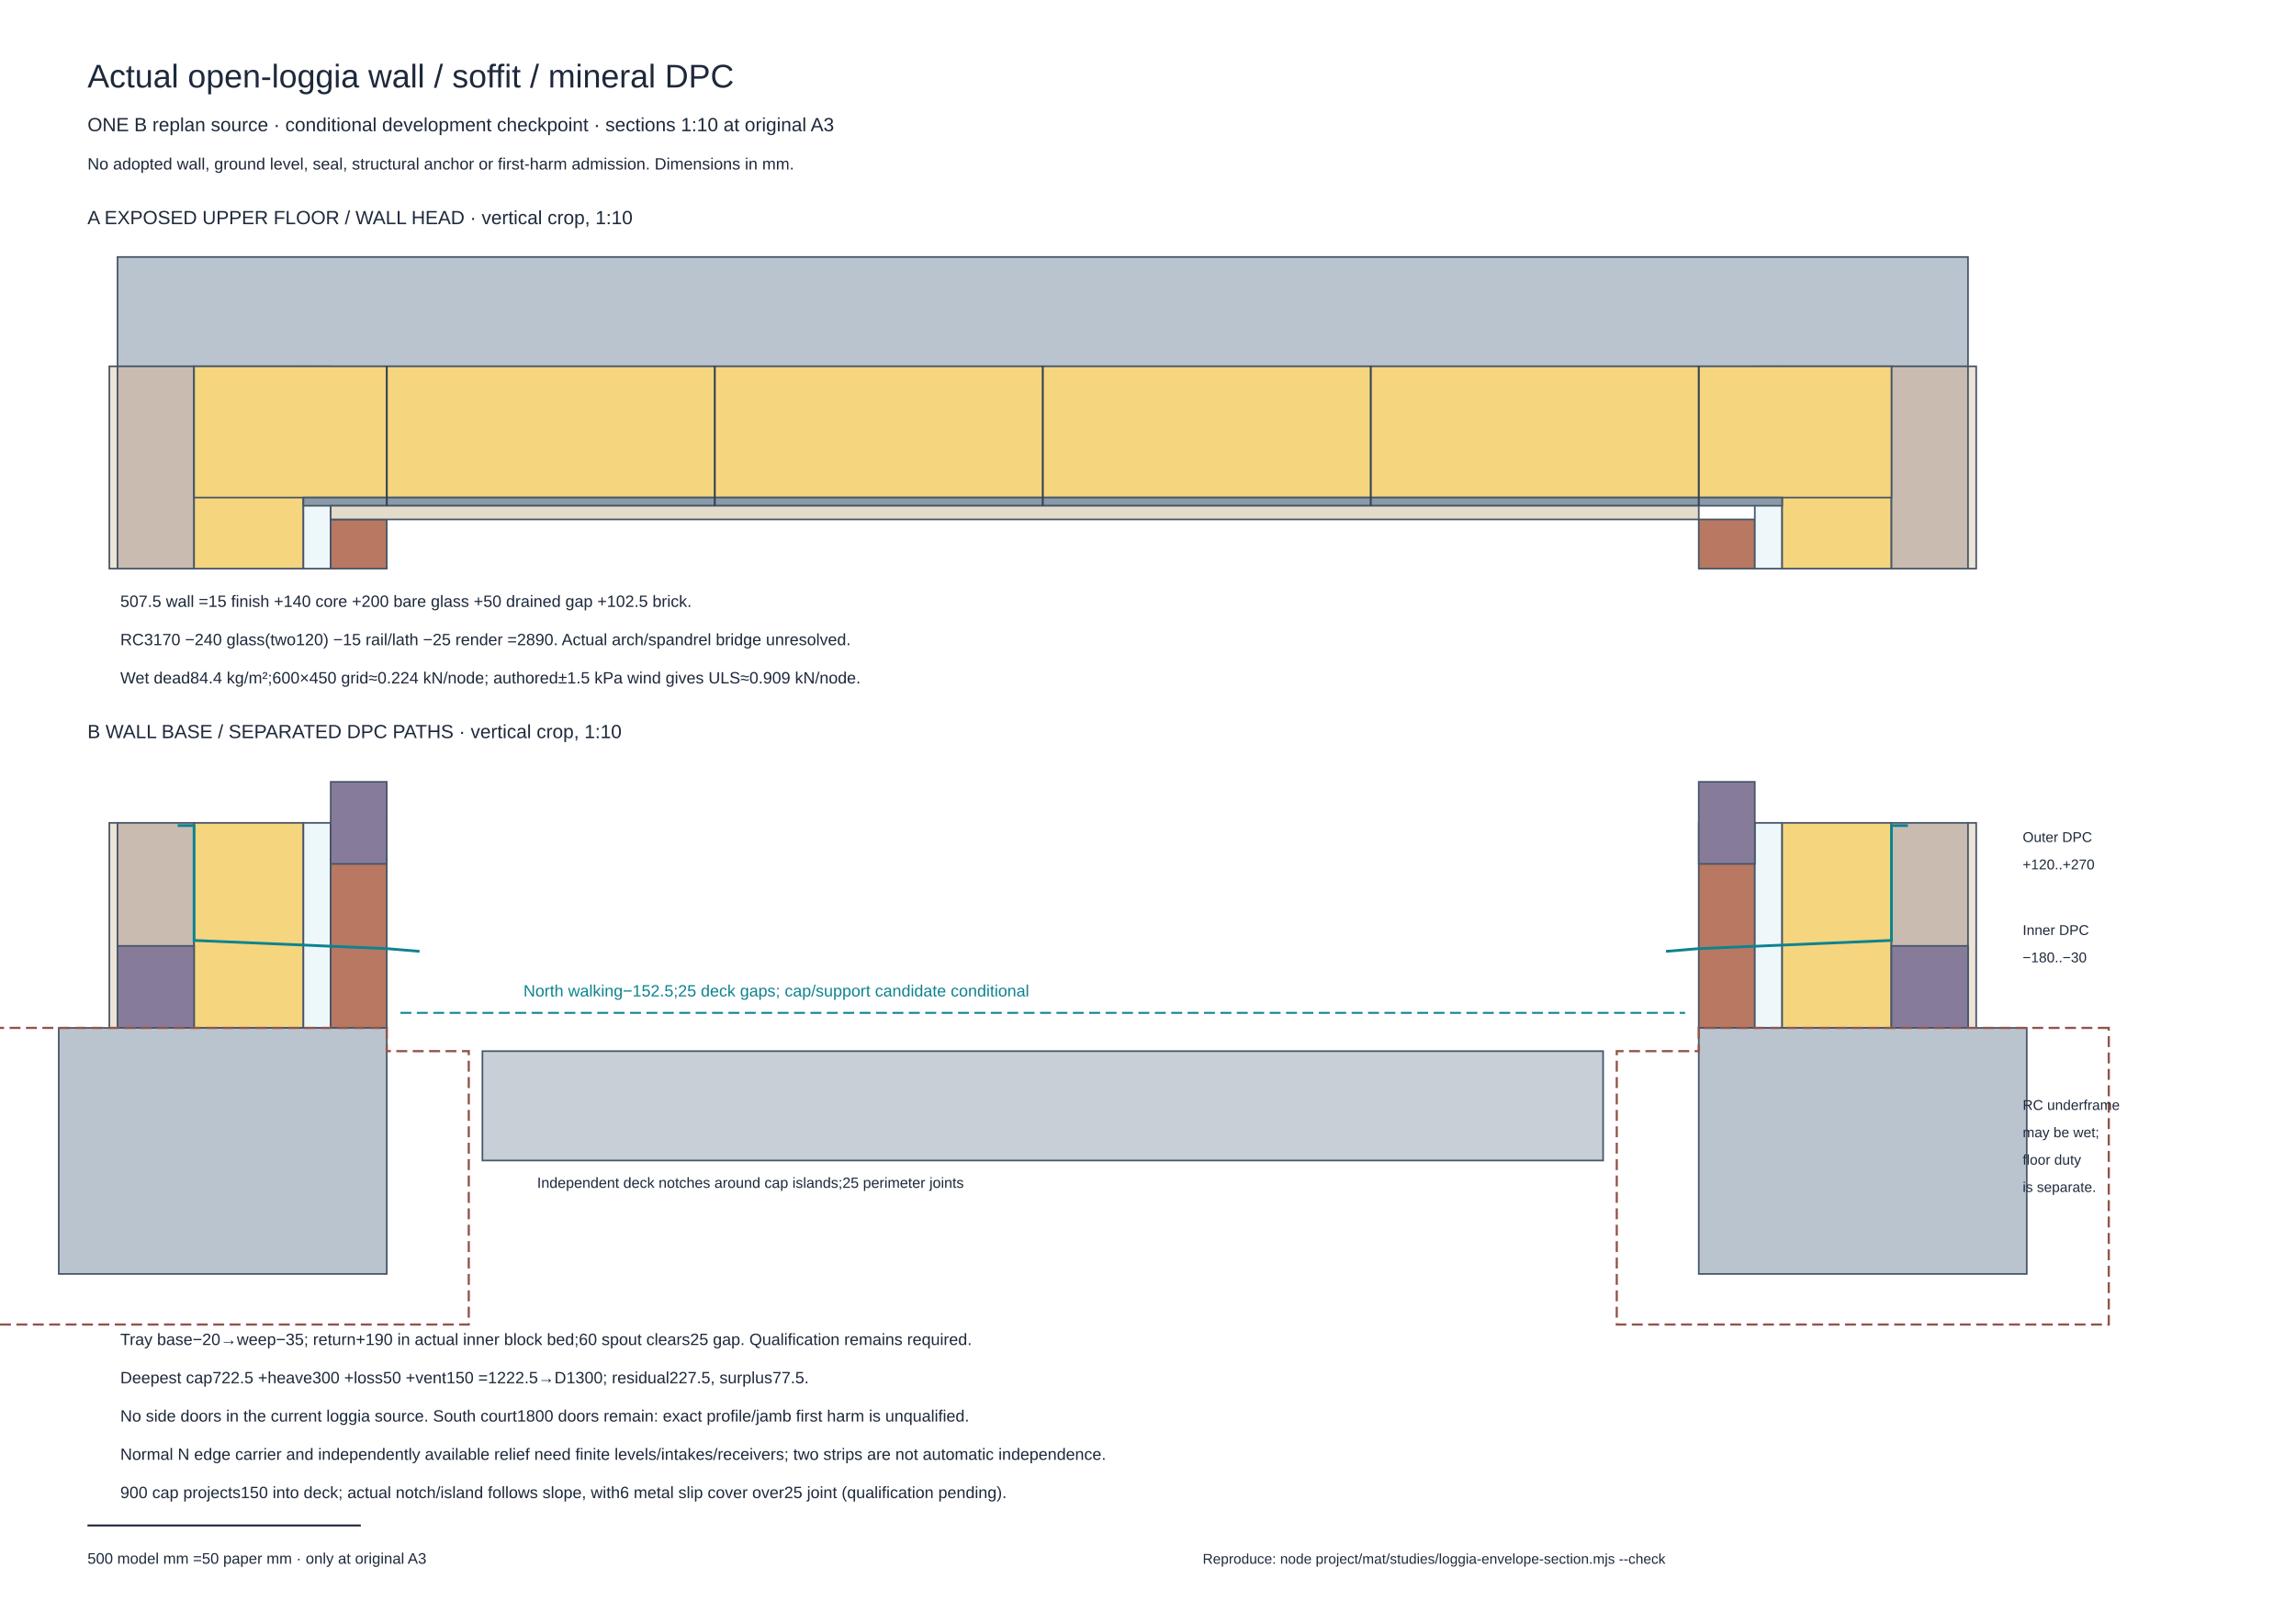
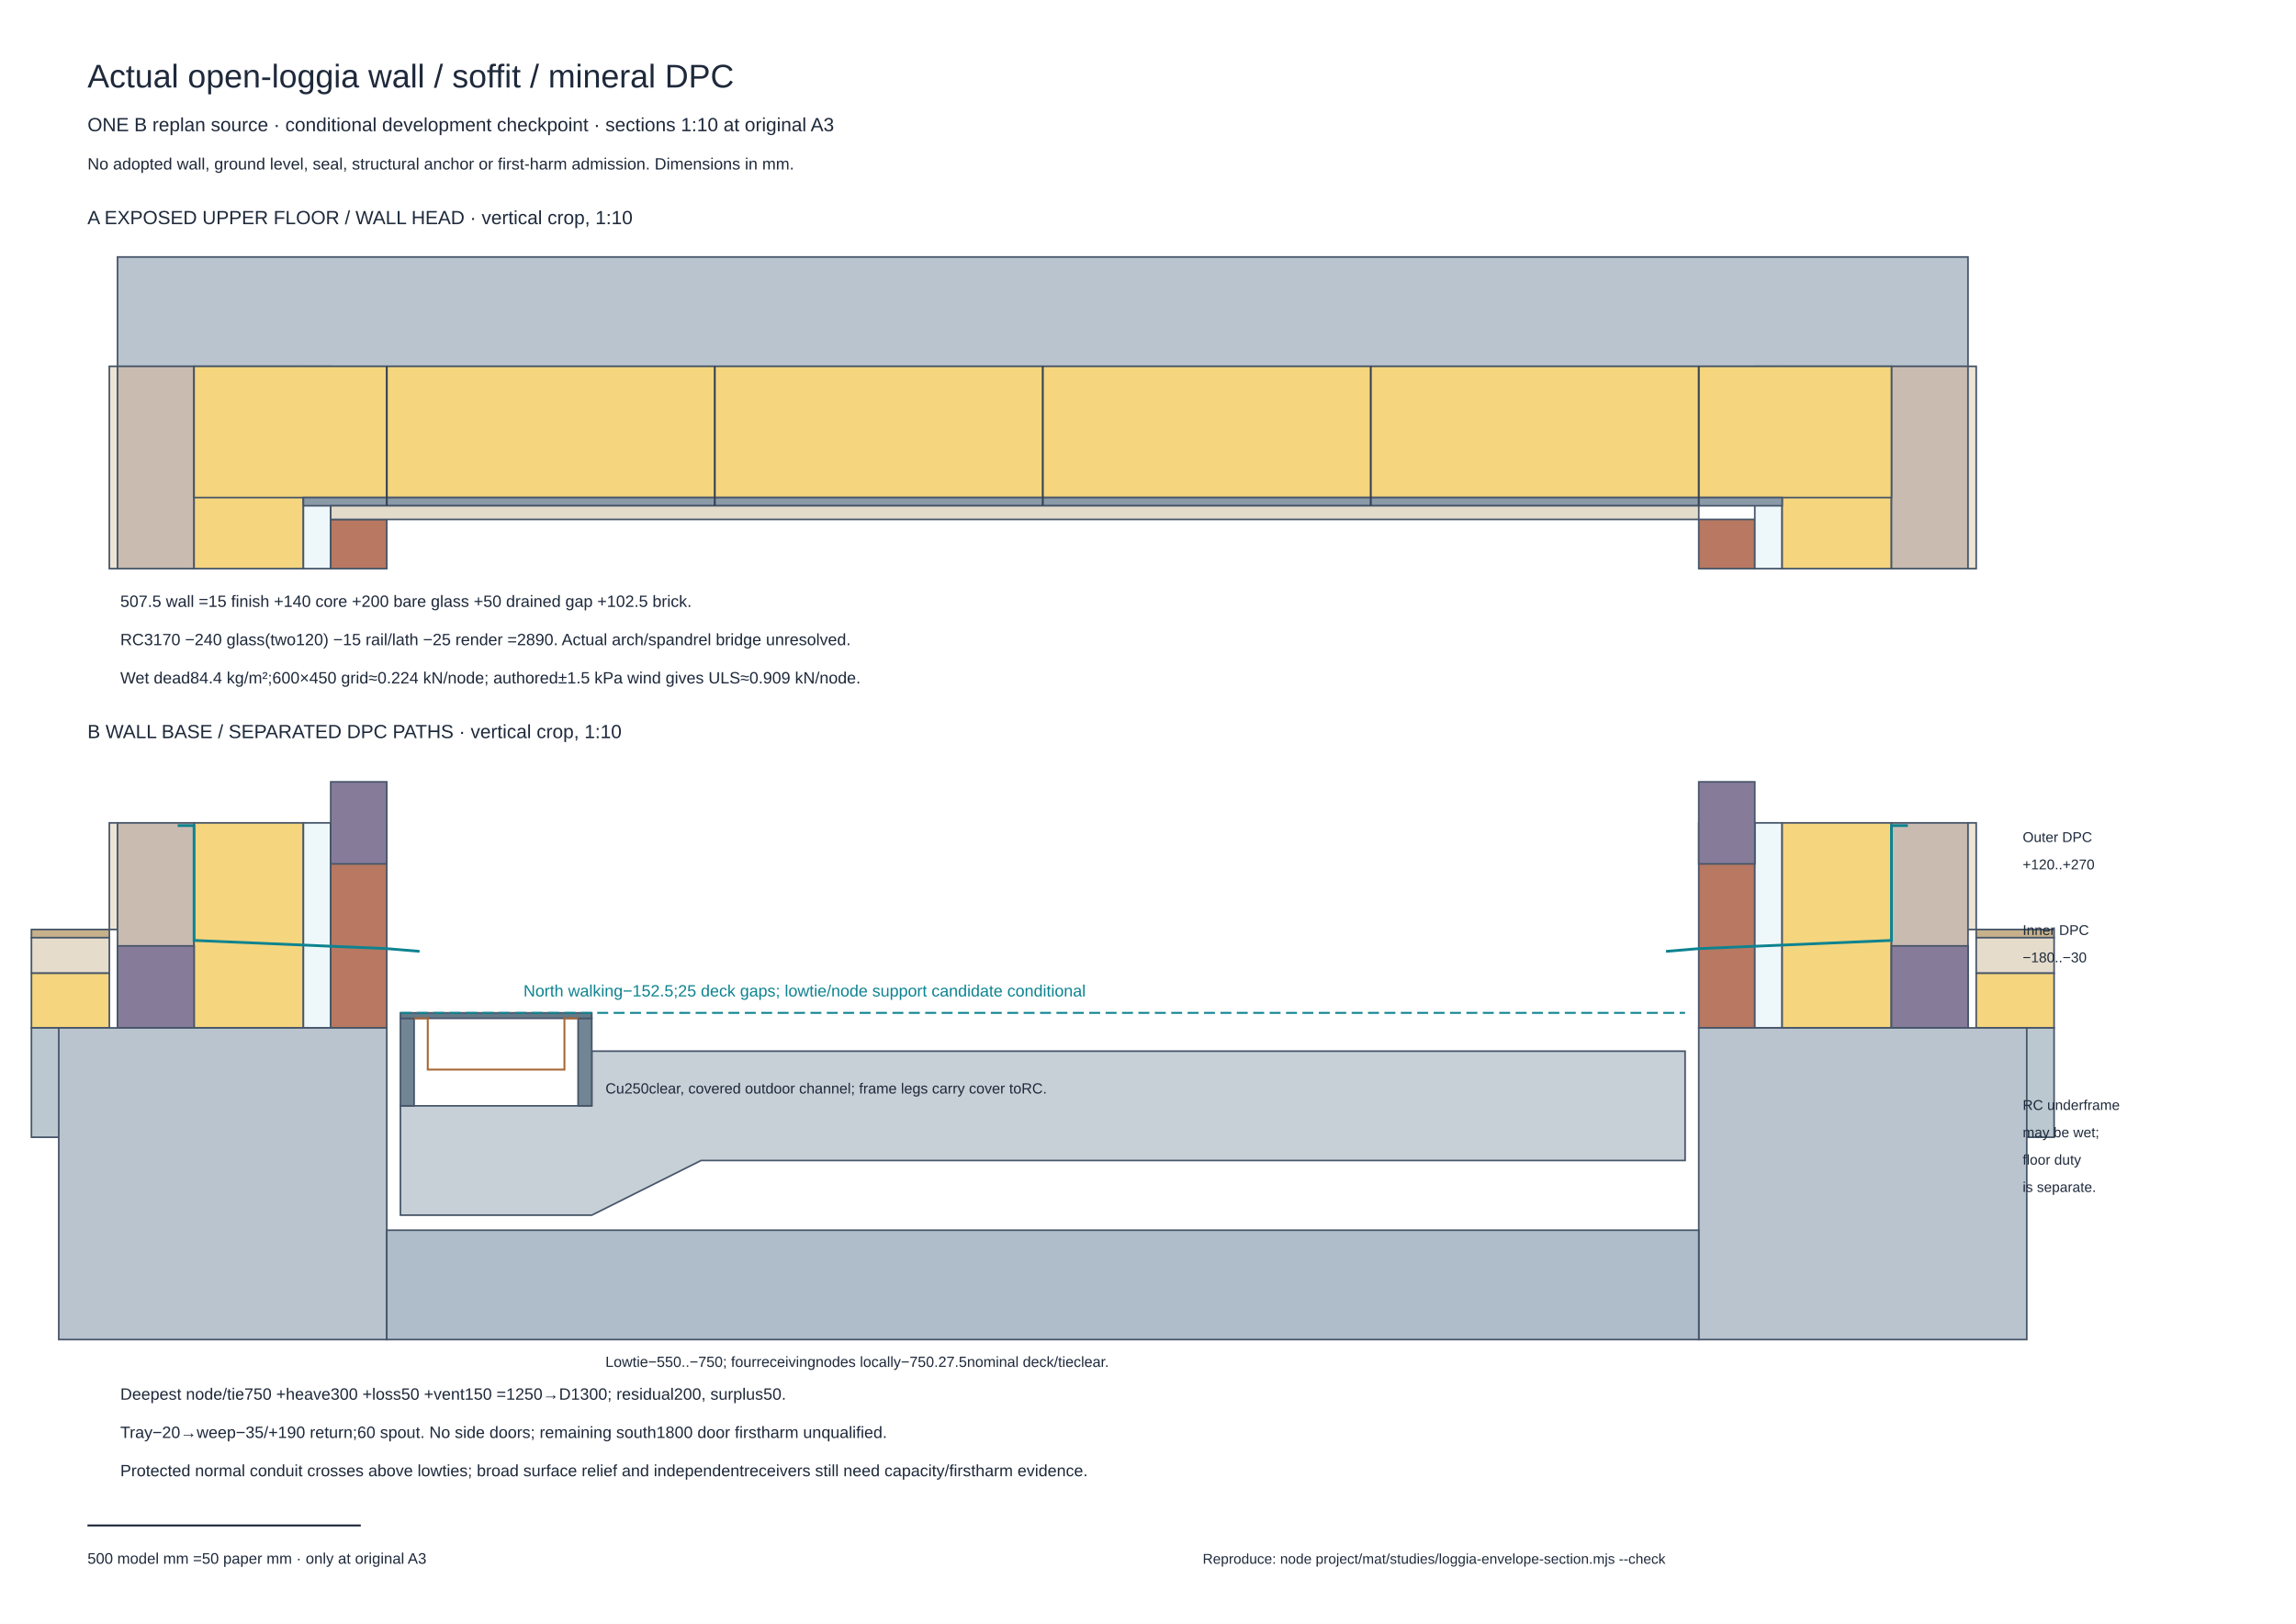
<svg xmlns="http://www.w3.org/2000/svg" width="420mm" height="297mm" viewBox="0 0 420 297">
  <rect width="420" height="297" fill="white" />
  <g font-family="Arial,sans-serif">
    <text x="16" y="16" font-size="6" fill="#1e293b">Actual open-loggia wall / soffit / mineral DPC</text>
    <text x="16" y="24" font-size="3.5" fill="#1e293b">ONE B replan source · conditional development checkpoint · sections 1:10 at original A3</text>
    <text x="16" y="31" font-size="3" fill="#1e293b">No adopted wall, ground level, seal, structural anchor or first-harm admission. Dimensions in mm.</text>
    <text x="16" y="41" font-size="3.5" fill="#1e293b">A  EXPOSED UPPER FLOOR / WALL HEAD · vertical crop, 1:10</text>
    <rect x="21.5" y="47" width="338.5" height="20" fill="#b9c4ce" stroke="#475569" stroke-width=".3" />
    <rect x="20" y="67" width="1.5" height="37" fill="#ece4d5" stroke="#475569" stroke-width=".3" />
    <rect x="21.5" y="67" width="14" height="37" fill="#c9bbb0" stroke="#475569" stroke-width=".3" />
    <rect x="35.5" y="67" width="20" height="37" fill="#f5d57d" stroke="#475569" stroke-width=".3" />
    <rect x="55.5" y="67" width="5" height="37" fill="#eef7fa" stroke="#475569" stroke-width=".3" />
    <rect x="60.5" y="95" width="10.25" height="9" fill="#b87861" stroke="#475569" stroke-width=".3" />
    <rect x="310.75" y="95" width="10.25" height="9" fill="#b87861" stroke="#475569" stroke-width=".3" />
    <rect x="321" y="67" width="5" height="37" fill="#eef7fa" stroke="#475569" stroke-width=".3" />
    <rect x="326" y="67" width="20" height="37" fill="#f5d57d" stroke="#475569" stroke-width=".3" />
    <rect x="346" y="67" width="14" height="37" fill="#c9bbb0" stroke="#475569" stroke-width=".3" />
    <rect x="360" y="67" width="1.5" height="37" fill="#ece4d5" stroke="#475569" stroke-width=".3" />
    <rect x="35.5" y="67" width="310.5" height="24" fill="#f5d57d" stroke="#475569" stroke-width=".3" />
    <rect x="55.5" y="91" width="270.5" height="1.5" fill="#8b9aa7" stroke="#475569" stroke-width=".3" />
    <rect x="60.5" y="92.5" width="250.25" height="2.5" fill="#e4dccb" stroke="#475569" stroke-width=".3" />
    <line x1="70.75" y1="67" x2="70.75" y2="92.5" stroke="#334155" stroke-width=".35" />
    <line x1="130.75" y1="67" x2="130.75" y2="92.5" stroke="#334155" stroke-width=".35" />
    <line x1="190.75" y1="67" x2="190.75" y2="92.5" stroke="#334155" stroke-width=".35" />
    <line x1="250.75" y1="67" x2="250.75" y2="92.5" stroke="#334155" stroke-width=".35" />
    <line x1="310.75" y1="67" x2="310.75" y2="92.5" stroke="#334155" stroke-width=".35" />
    <text x="22" y="111" font-size="3" fill="#1e293b">507.5 wall =15 finish +140 core +200 bare glass +50 drained gap +102.5 brick.</text>
    <text x="22" y="118" font-size="3" fill="#1e293b">RC3170 −240 glass(two120) −15 rail/lath −25 render =2890. Actual arch/spandrel bridge unresolved.</text>
    <text x="22" y="125" font-size="3" fill="#1e293b">Wet dead84.4 kg/m²;600×450 grid≈0.224 kN/node; authored±1.5 kPa wind gives ULS≈0.909 kN/node.</text>
    <text x="16" y="135" font-size="3.5" fill="#1e293b">B  WALL BASE / SEPARATED DPC PATHS · vertical crop, 1:10</text>
-     <rect x="20" y="150.5" width="1.5" height="37.5" fill="#ece4d5" stroke="#475569" stroke-width=".3" />
+     <rect x="20" y="150.5" width="1.5" height="19.5" fill="#ece4d5" stroke="#475569" stroke-width=".3" />
    <rect x="21.5" y="150.5" width="14" height="37.5" fill="#c9bbb0" stroke="#475569" stroke-width=".3" />
    <rect x="35.5" y="150.5" width="20" height="37.5" fill="#f5d57d" stroke="#475569" stroke-width=".3" />
    <rect x="55.5" y="150.5" width="5" height="37.5" fill="#eef7fa" stroke="#475569" stroke-width=".3" />
    <rect x="60.5" y="150.5" width="10.25" height="37.5" fill="#b87861" stroke="#475569" stroke-width=".3" />
    <rect x="310.75" y="150.5" width="10.25" height="37.5" fill="#b87861" stroke="#475569" stroke-width=".3" />
    <rect x="321" y="150.5" width="5" height="37.5" fill="#eef7fa" stroke="#475569" stroke-width=".3" />
    <rect x="326" y="150.5" width="20" height="37.5" fill="#f5d57d" stroke="#475569" stroke-width=".3" />
    <rect x="346" y="150.5" width="14" height="37.5" fill="#c9bbb0" stroke="#475569" stroke-width=".3" />
-     <rect x="360" y="150.5" width="1.5" height="37.5" fill="#ece4d5" stroke="#475569" stroke-width=".3" />
+     <rect x="360" y="150.5" width="1.5" height="19.5" fill="#ece4d5" stroke="#475569" stroke-width=".3" />
+     <rect x="5.75" y="170" width="14.25" height="1.5" fill="#c7b18b" stroke="#475569" stroke-width=".3" />
+     <rect x="361.5" y="170" width="14.25" height="1.5" fill="#c7b18b" stroke="#475569" stroke-width=".3" />
+     <rect x="5.75" y="171.5" width="14.25" height="6.5" fill="#e5dccb" stroke="#475569" stroke-width=".3" />
+     <rect x="361.5" y="171.5" width="14.25" height="6.5" fill="#e5dccb" stroke="#475569" stroke-width=".3" />
+     <rect x="5.75" y="178" width="14.25" height="10" fill="#f5d57d" stroke="#475569" stroke-width=".3" />
+     <rect x="361.5" y="178" width="14.25" height="10" fill="#f5d57d" stroke="#475569" stroke-width=".3" />
+     <rect x="5.75" y="188" width="14.25" height="20" fill="#bcc8d0" stroke="#475569" stroke-width=".3" />
+     <rect x="361.5" y="188" width="14.25" height="20" fill="#bcc8d0" stroke="#475569" stroke-width=".3" />
    <rect x="21.5" y="173" width="14" height="15" fill="#867c9a" stroke="#475569" stroke-width=".3" />
    <rect x="346" y="173" width="14" height="15" fill="#867c9a" stroke="#475569" stroke-width=".3" />
    <rect x="60.5" y="143" width="10.25" height="15" fill="#867c9a" stroke="#475569" stroke-width=".3" />
    <rect x="310.75" y="143" width="10.25" height="15" fill="#867c9a" stroke="#475569" stroke-width=".3" />
-     <rect x="10.75" y="188" width="60" height="45" fill="#b9c4ce" stroke="#475569" stroke-width=".3" />
-     <rect x="310.75" y="188" width="60" height="45" fill="#b9c4ce" stroke="#475569" stroke-width=".3" />
-     <polygon points="-4.25,188 70.75,188 70.75,192.25 85.75,192.25 85.75,242.25 -4.25,242.25" fill="none" stroke="#925449" stroke-width=".4" stroke-dasharray="2 1" />
-     <polygon points="385.75,188 310.75,188 310.75,192.25 295.75,192.25 295.75,242.25 385.75,242.25" fill="none" stroke="#925449" stroke-width=".4" stroke-dasharray="2 1" />
-     <rect x="88.25" y="192.25" width="205" height="20" fill="#c7d0d7" stroke="#475569" stroke-width=".3" />
-     <text x="98.25" y="217.25" font-size="2.7" fill="#1e293b">Independent deck notches around cap islands;25 perimeter joints</text>
+     <rect x="10.75" y="188" width="60" height="57" fill="#b9c4ce" stroke="#475569" stroke-width=".3" />
+     <rect x="310.75" y="188" width="60" height="57" fill="#b9c4ce" stroke="#475569" stroke-width=".3" />
+     <rect x="70.75" y="225" width="240" height="20" fill="#aebdc9" stroke="#475569" stroke-width=".3" />
+     <polygon points="73.25,202.25 108.25,202.25 108.25,192.25 308.25,192.25 308.25,212.25 128.25,212.25 108.25,222.25 73.25,222.25" fill="#c7d0d7" stroke="#475569" stroke-width=".3" />
+     <rect x="73.25" y="186.25" width="2.5" height="16" fill="#718594" stroke="#475569" stroke-width=".3" />
+     <rect x="105.75" y="186.25" width="2.5" height="16" fill="#718594" stroke="#475569" stroke-width=".3" />
+     <rect x="73.25" y="185.25" width="35" height="1" fill="#647a88" stroke="#475569" stroke-width=".3" />
+     <polyline points="75.75,186.25 78.25,186.25 78.25,195.625 103.25,195.625 103.25,186.25 105.75,186.25" fill="none" stroke="#a96635" stroke-width=".35" />
+     <text x="110.75" y="200" font-size="2.7" fill="#1e293b">Cu250clear, covered outdoor channel; frame legs carry cover toRC.</text>
+     <text x="110.75" y="250" font-size="2.7" fill="#1e293b">Lowtie−550..−750; fourreceivingnodes locally−750.27.5nominal deck/tieclear.</text>
    <polyline points="32.5,151 35.5,151 35.5,172 70.75,173.5 76.75,174" fill="none" stroke="#0d8390" stroke-width=".5" />
    <polyline points="349,151 346,151 346,172 310.75,173.5 304.75,174" fill="none" stroke="#0d8390" stroke-width=".5" />
    <line x1="73.25" y1="185.25" x2="308.25" y2="185.25" stroke="#0d8390" stroke-width=".35" stroke-dasharray="2 1" />
-     <text x="95.75" y="182.25" font-size="3" fill="#0d8390">North walking−152.5;25 deck gaps; cap/support candidate conditional</text>
+     <text x="95.75" y="182.25" font-size="3" fill="#0d8390">North walking−152.5;25 deck gaps; lowtie/node support candidate conditional</text>
    <text x="370" y="154" font-size="2.6" fill="#1e293b">Outer DPC</text>
    <text x="370" y="159" font-size="2.6" fill="#1e293b">+120..+270</text>
    <text x="370" y="171" font-size="2.6" fill="#1e293b">Inner DPC</text>
    <text x="370" y="176" font-size="2.6" fill="#1e293b">−180..−30</text>
    <text x="370" y="203" font-size="2.6" fill="#1e293b">RC underframe</text>
    <text x="370" y="208" font-size="2.6" fill="#1e293b">may be wet;</text>
    <text x="370" y="213" font-size="2.6" fill="#1e293b">floor duty</text>
    <text x="370" y="218" font-size="2.6" fill="#1e293b">is separate.</text>
-     <text x="22" y="246" font-size="3" fill="#1e293b">Tray base−20→weep−35; return+190 in actual inner block bed;60 spout clears25 gap. Qualification remains required.</text>
-     <text x="22" y="253" font-size="3" fill="#1e293b">Deepest cap722.5 +heave300 +loss50 +vent150 =1222.5→D1300; residual227.5, surplus77.5.</text>
-     <text x="22" y="260" font-size="3" fill="#1e293b">No side doors in the current loggia source. South court1800 doors remain: exact profile/jamb first harm is unqualified.</text>
-     <text x="22" y="267" font-size="3" fill="#1e293b">Normal N edge carrier and independently available relief need finite levels/intakes/receivers; two strips are not automatic independence.</text>
-     <text x="22" y="274" font-size="3" fill="#1e293b">900 cap projects150 into deck; actual notch/island follows slope, with6 metal slip cover over25 joint (qualification pending).</text>
+     <text x="22" y="256" font-size="3" fill="#1e293b">Deepest node/tie750 +heave300 +loss50 +vent150 =1250→D1300; residual200, surplus50.</text>
+     <text x="22" y="263" font-size="3" fill="#1e293b">Tray−20→weep−35/+190 return;60 spout. No side doors; remaining south1800 door firstharm unqualified.</text>
+     <text x="22" y="270" font-size="3" fill="#1e293b">Protected normal conduit crosses above lowties; broad surface relief and independentreceivers still need capacity/firstharm evidence.</text>
    <line x1="16" y1="279" x2="66" y2="279" stroke="#172033" stroke-width=".35" />
    <text x="16" y="286" font-size="2.8" fill="#1e293b">500 model mm =50 paper mm · only at original A3</text>
    <text x="220" y="286" font-size="2.6" fill="#1e293b">Reproduce: node project/mat/studies/loggia-envelope-section.mjs --check</text>
  </g>
</svg>
